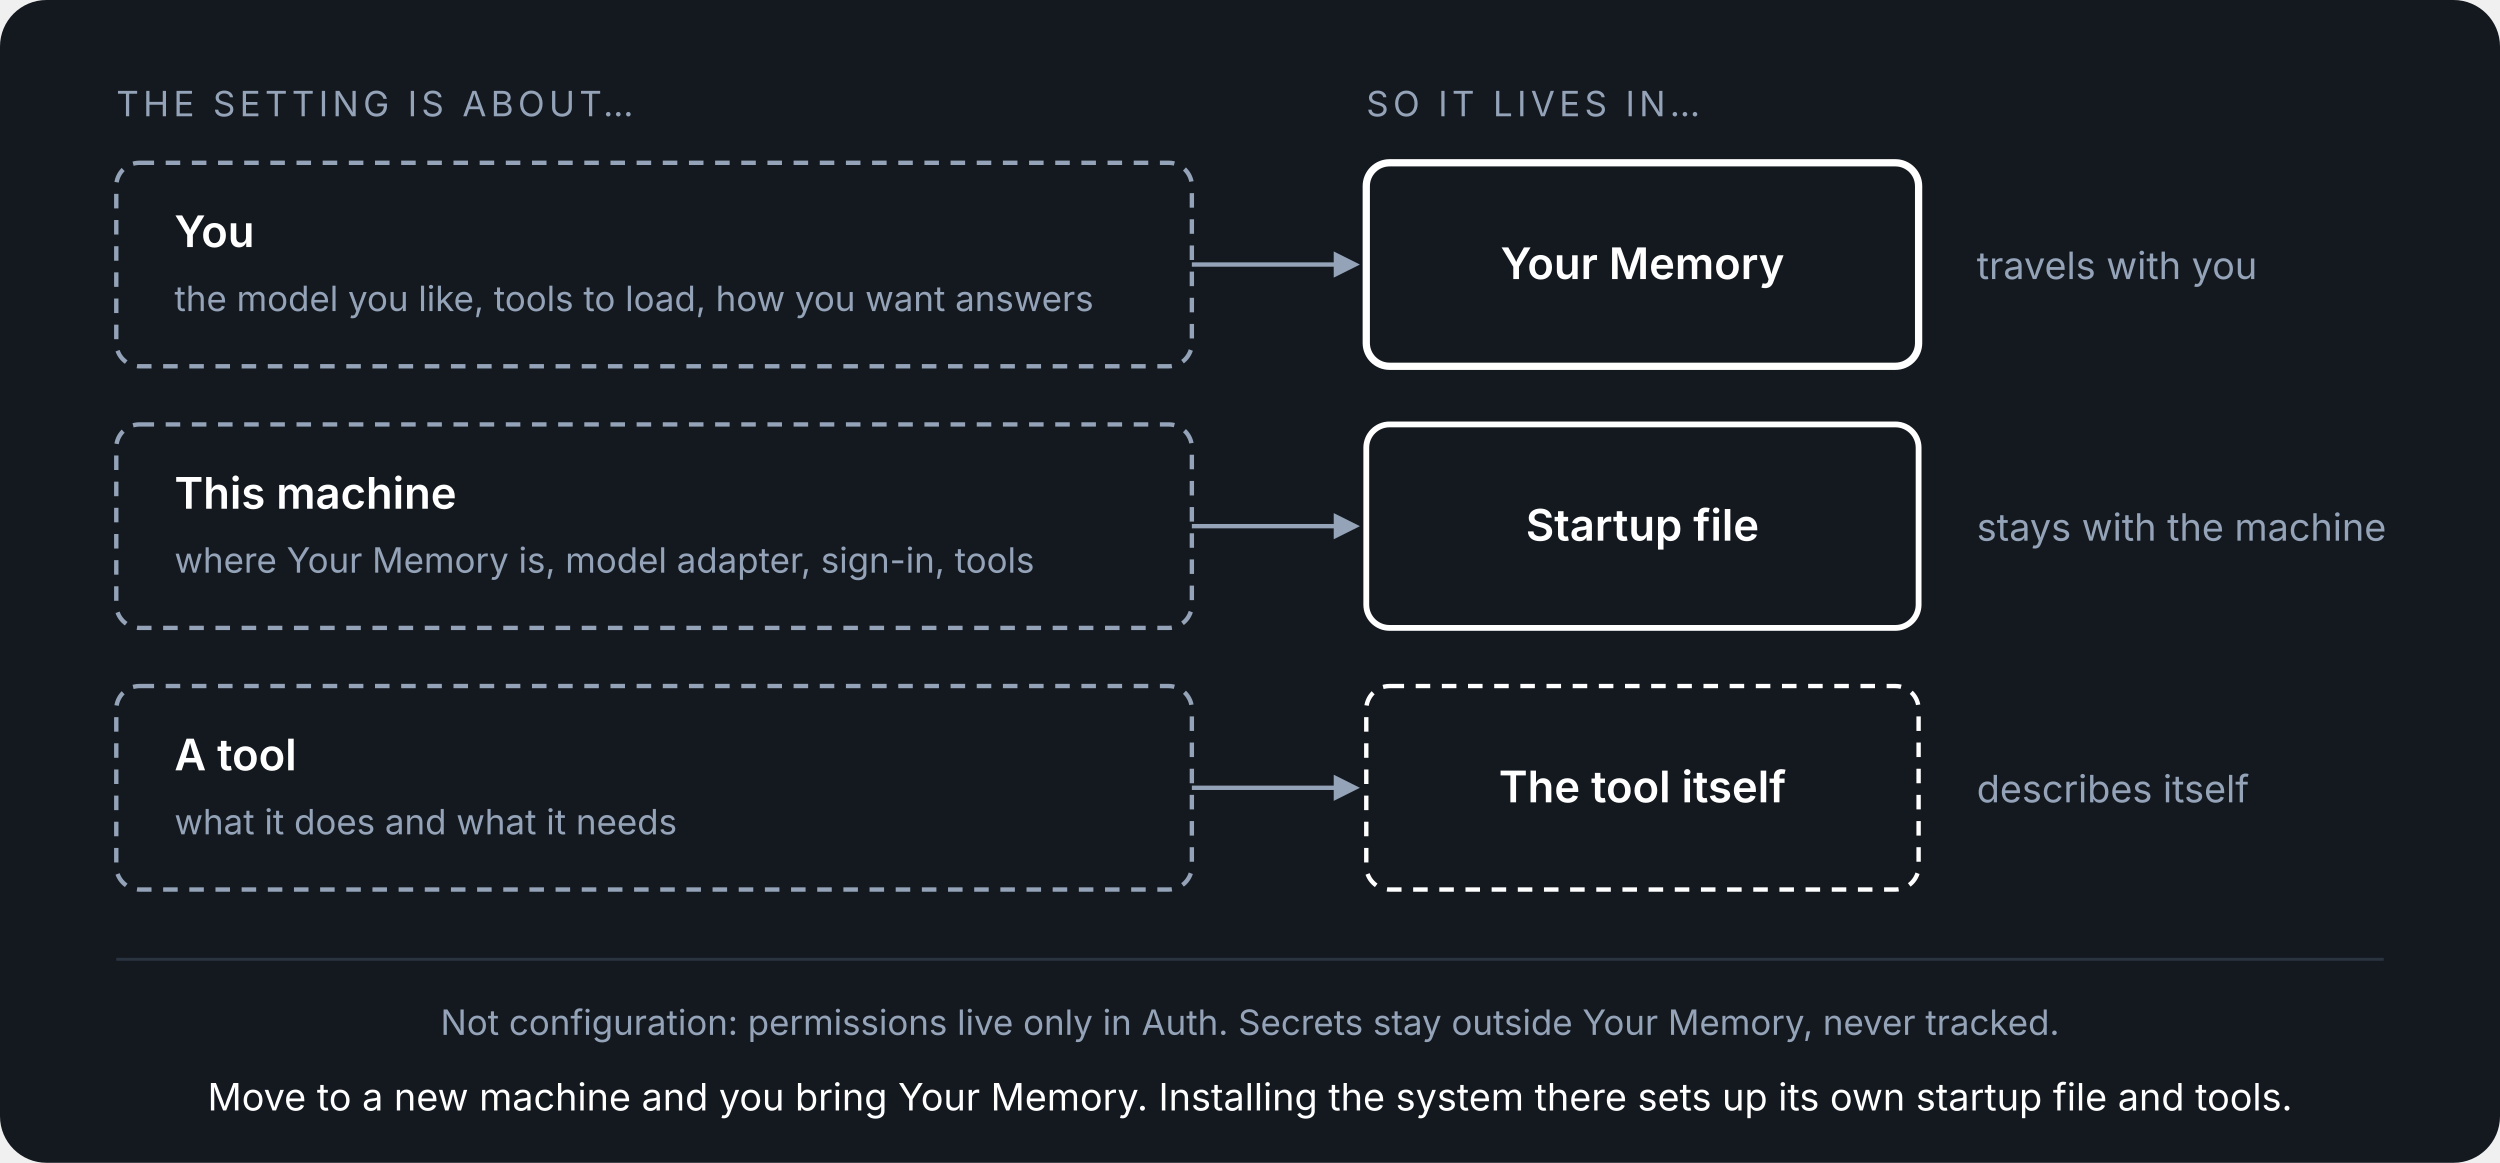
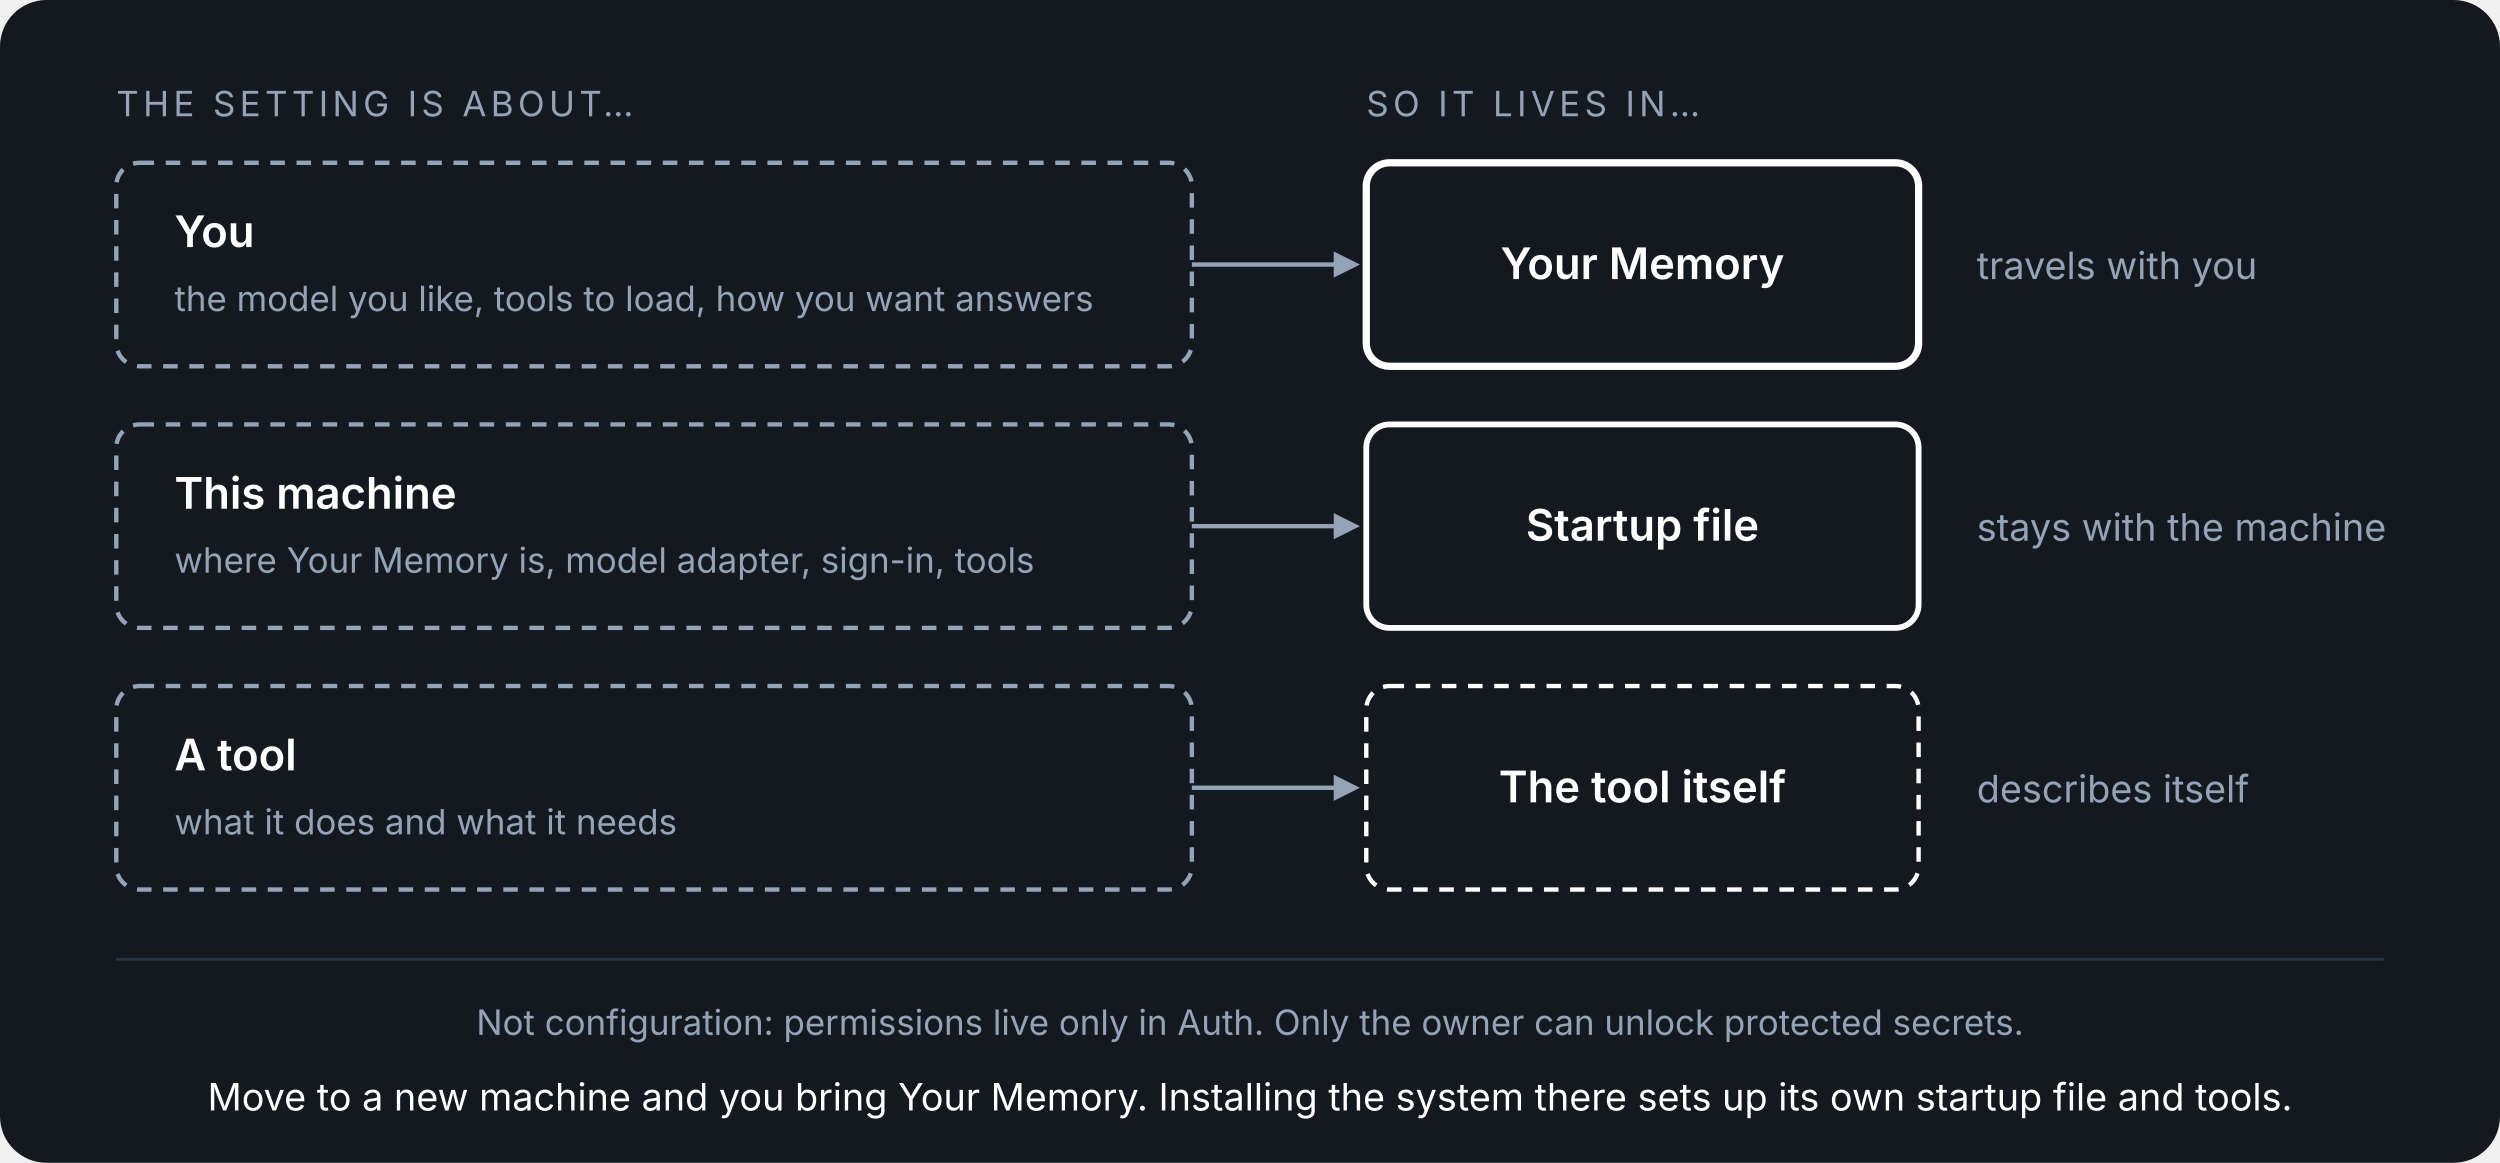
<svg xmlns="http://www.w3.org/2000/svg" viewBox="0 0 860 400" font-family="Inter, Helvetica, Arial, sans-serif">
  <rect x="0" y="0" width="100%" height="100%" rx="16" fill="#141920" />
  <defs>
    <marker id="a" viewBox="0 0 10 10" refX="8" refY="5" markerWidth="6" markerHeight="6" orient="auto">
      <path d="M0,0 L10,5 L0,10 z" fill="#94A3B8" />
    </marker>
  </defs>
  <g fill="#94A3B8" font-size="12" letter-spacing="1.5">
    <text x="40" y="40">THE SETTING IS ABOUT…</text>
    <text x="470" y="40">SO IT LIVES IN…</text>
  </g>
  <g fill="none" stroke="#94A3B8" stroke-width="1.5" stroke-dasharray="5 4">
    <rect x="40" y="56" width="370" height="70" rx="8" />
    <rect x="40" y="146" width="370" height="70" rx="8" />
    <rect x="40" y="236" width="370" height="70" rx="8" />
  </g>
  <rect x="470" y="56" width="190" height="70" rx="8" fill="none" stroke="#FFFFFF" stroke-width="2.5" />
  <rect x="470" y="146" width="190" height="70" rx="8" fill="none" stroke="#FFFFFF" stroke-width="2" />
  <rect x="470" y="236" width="190" height="70" rx="8" fill="none" stroke="#FFFFFF" stroke-width="1.5" stroke-dasharray="5 4" />
  <g stroke="#94A3B8" stroke-width="1.5" fill="none">
    <line x1="410" y1="91" x2="466" y2="91" marker-end="url(#a)" />
    <line x1="410" y1="181" x2="466" y2="181" marker-end="url(#a)" />
    <line x1="410" y1="271" x2="466" y2="271" marker-end="url(#a)" />
  </g>
  <g fill="#FFFFFF" font-weight="600" font-size="15">
    <text x="60" y="85">You</text>
    <text x="60" y="175">This machine</text>
    <text x="60" y="265">A tool</text>
  </g>
  <g fill="#94A3B8" font-size="12">
    <text x="60" y="107">the model you like, tools to load, how you want answers</text>
    <text x="60" y="197">where Your Memory is, model adapter, sign-in, tools</text>
    <text x="60" y="287">what it does and what it needs</text>
  </g>
  <g fill="#FFFFFF" text-anchor="middle" font-weight="600" font-size="15">
    <text x="565" y="96">Your Memory</text>
    <text x="565" y="186">Startup file</text>
    <text x="565" y="276">The tool itself</text>
  </g>
  <g fill="#94A3B8" font-size="13">
    <text x="680" y="96">travels with you</text>
    <text x="680" y="186">stays with the machine</text>
    <text x="680" y="276">describes itself</text>
  </g>
  <line x1="40" y1="330" x2="820" y2="330" stroke="#2A3340" stroke-width="1" />
  <g fill="#94A3B8" text-anchor="middle" font-size="12">
-     <text x="430" y="356">Not configuration: permissions live only in Auth. Secrets stay outside Your Memory, never tracked.</text>
+     <text x="430" y="356">Not configuration: permissions live only in Auth. Only the owner can unlock protected secrets.</text>
  </g>
  <text x="430" y="382" fill="#FFFFFF" text-anchor="middle" font-size="13">Move to a new machine and you bring Your Memory. Installing the system there sets up its own startup file and tools.</text>
</svg>
